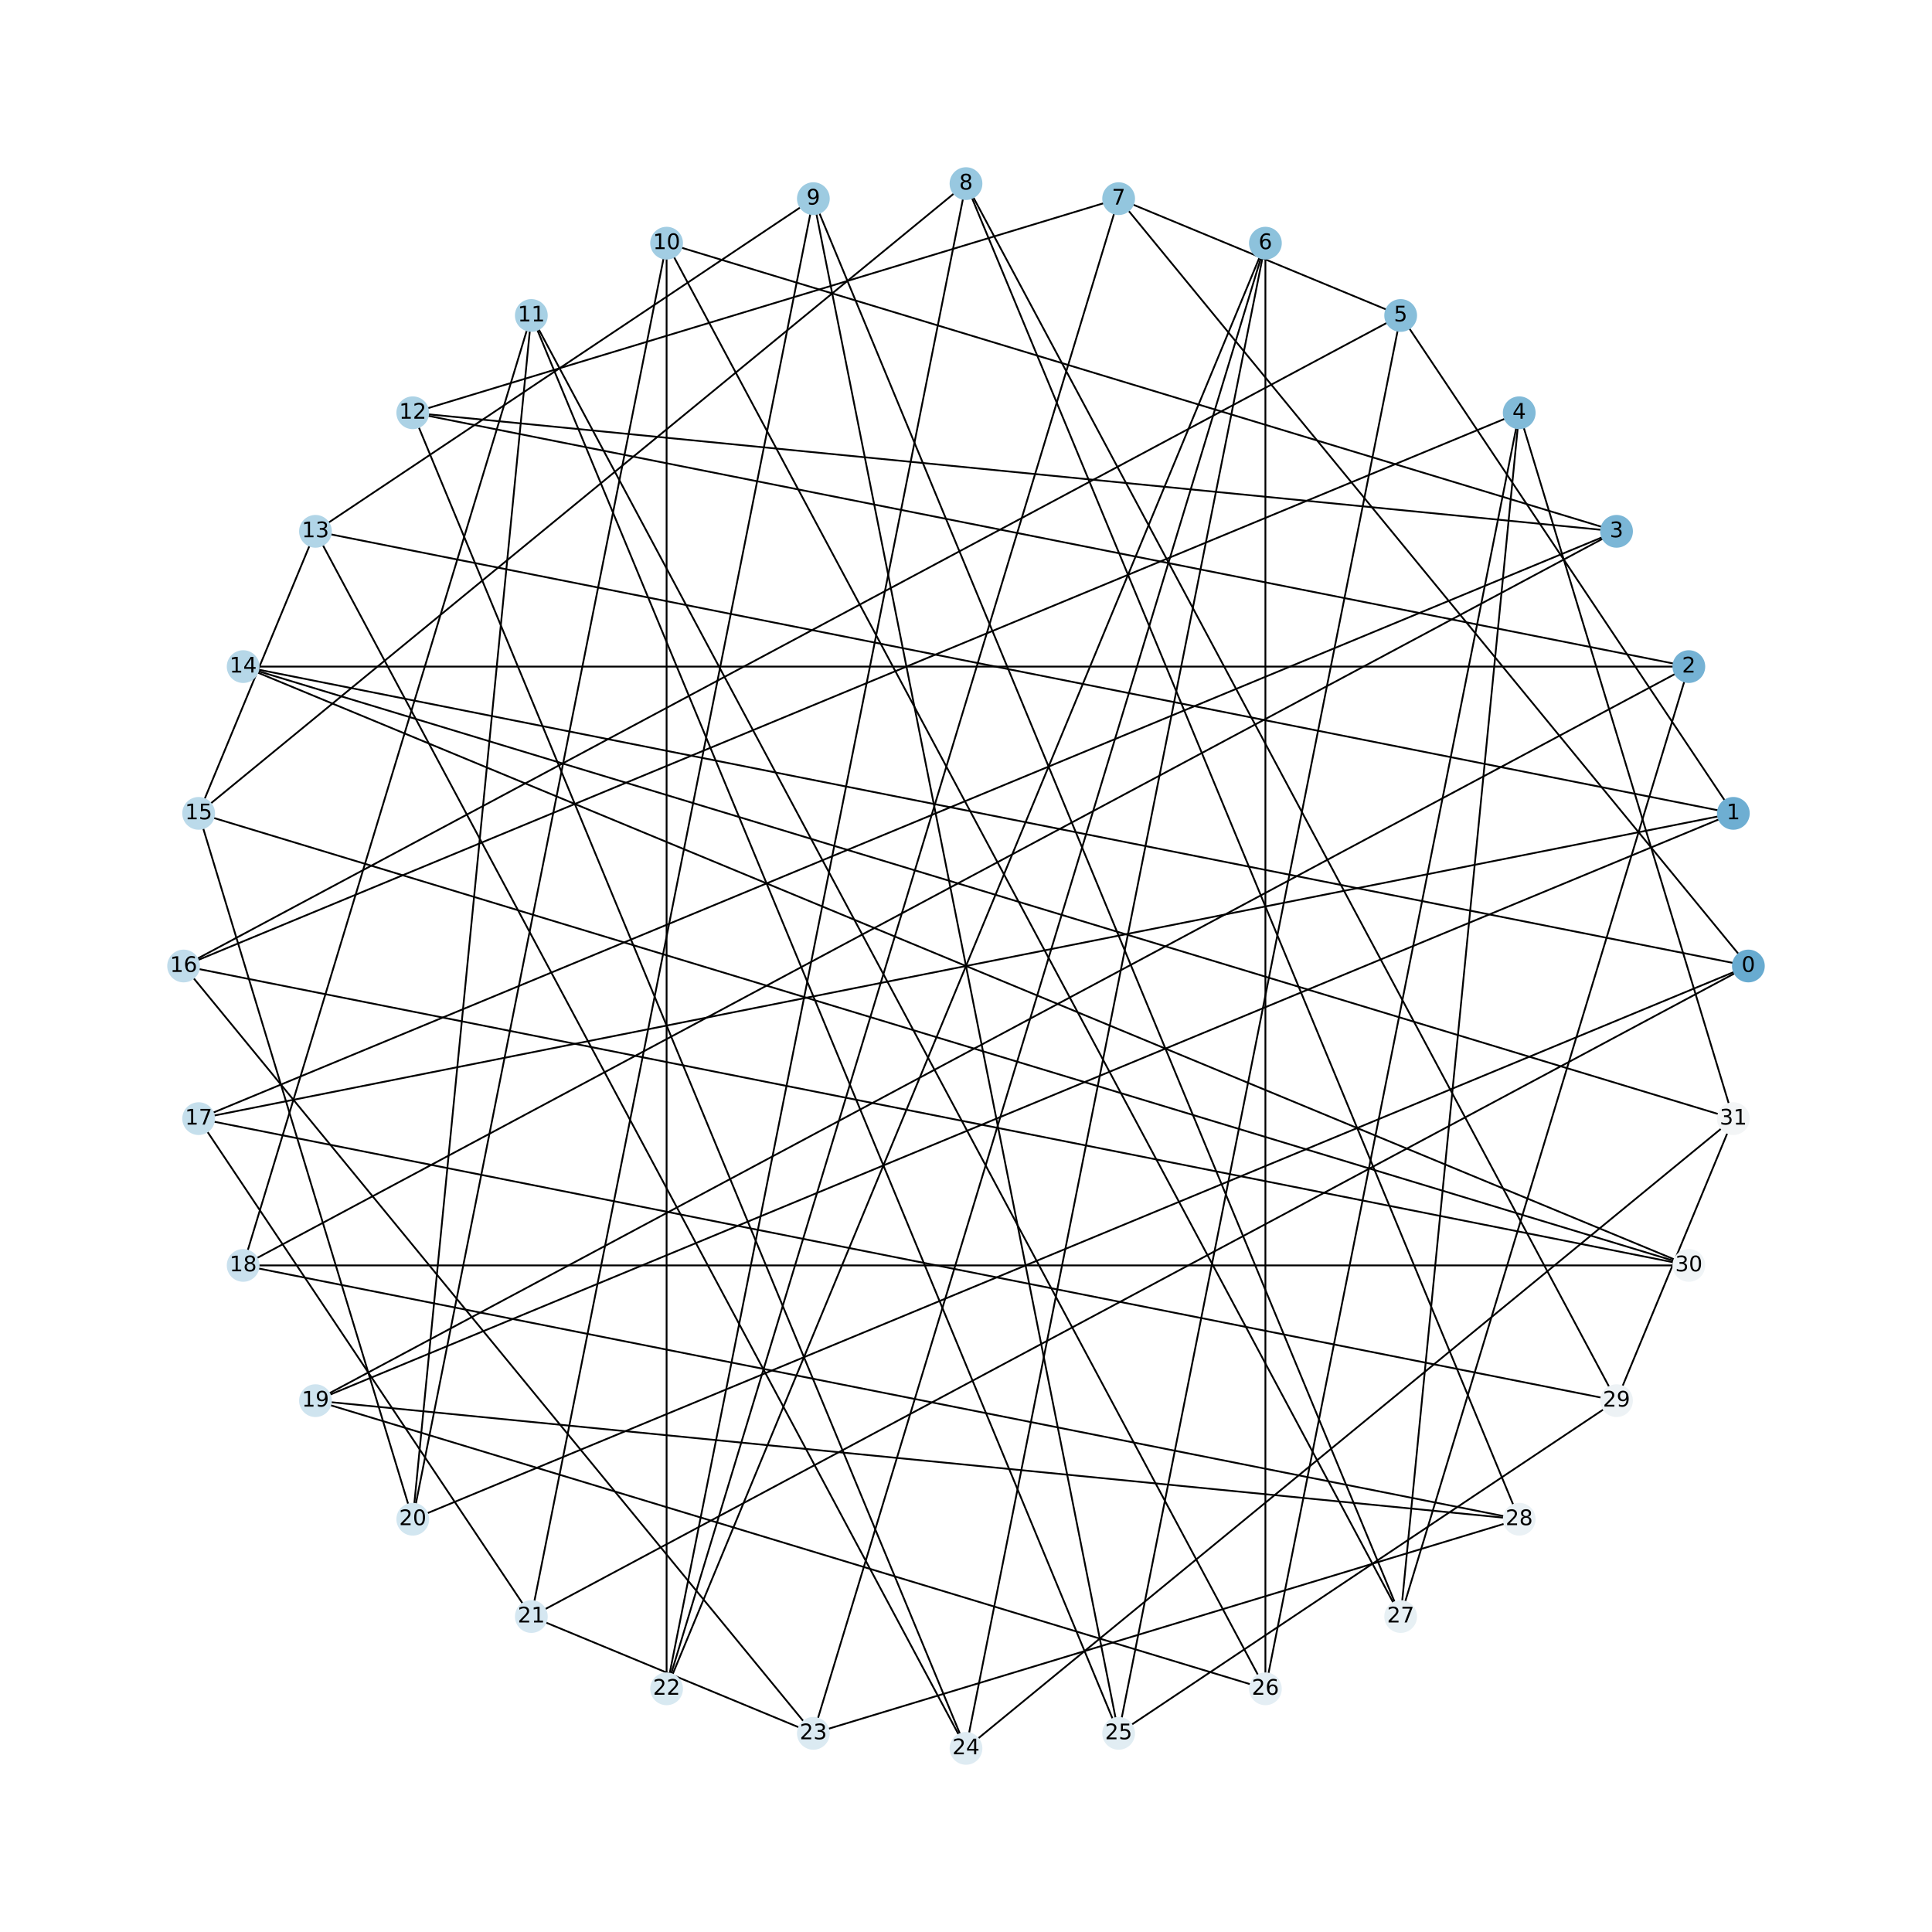
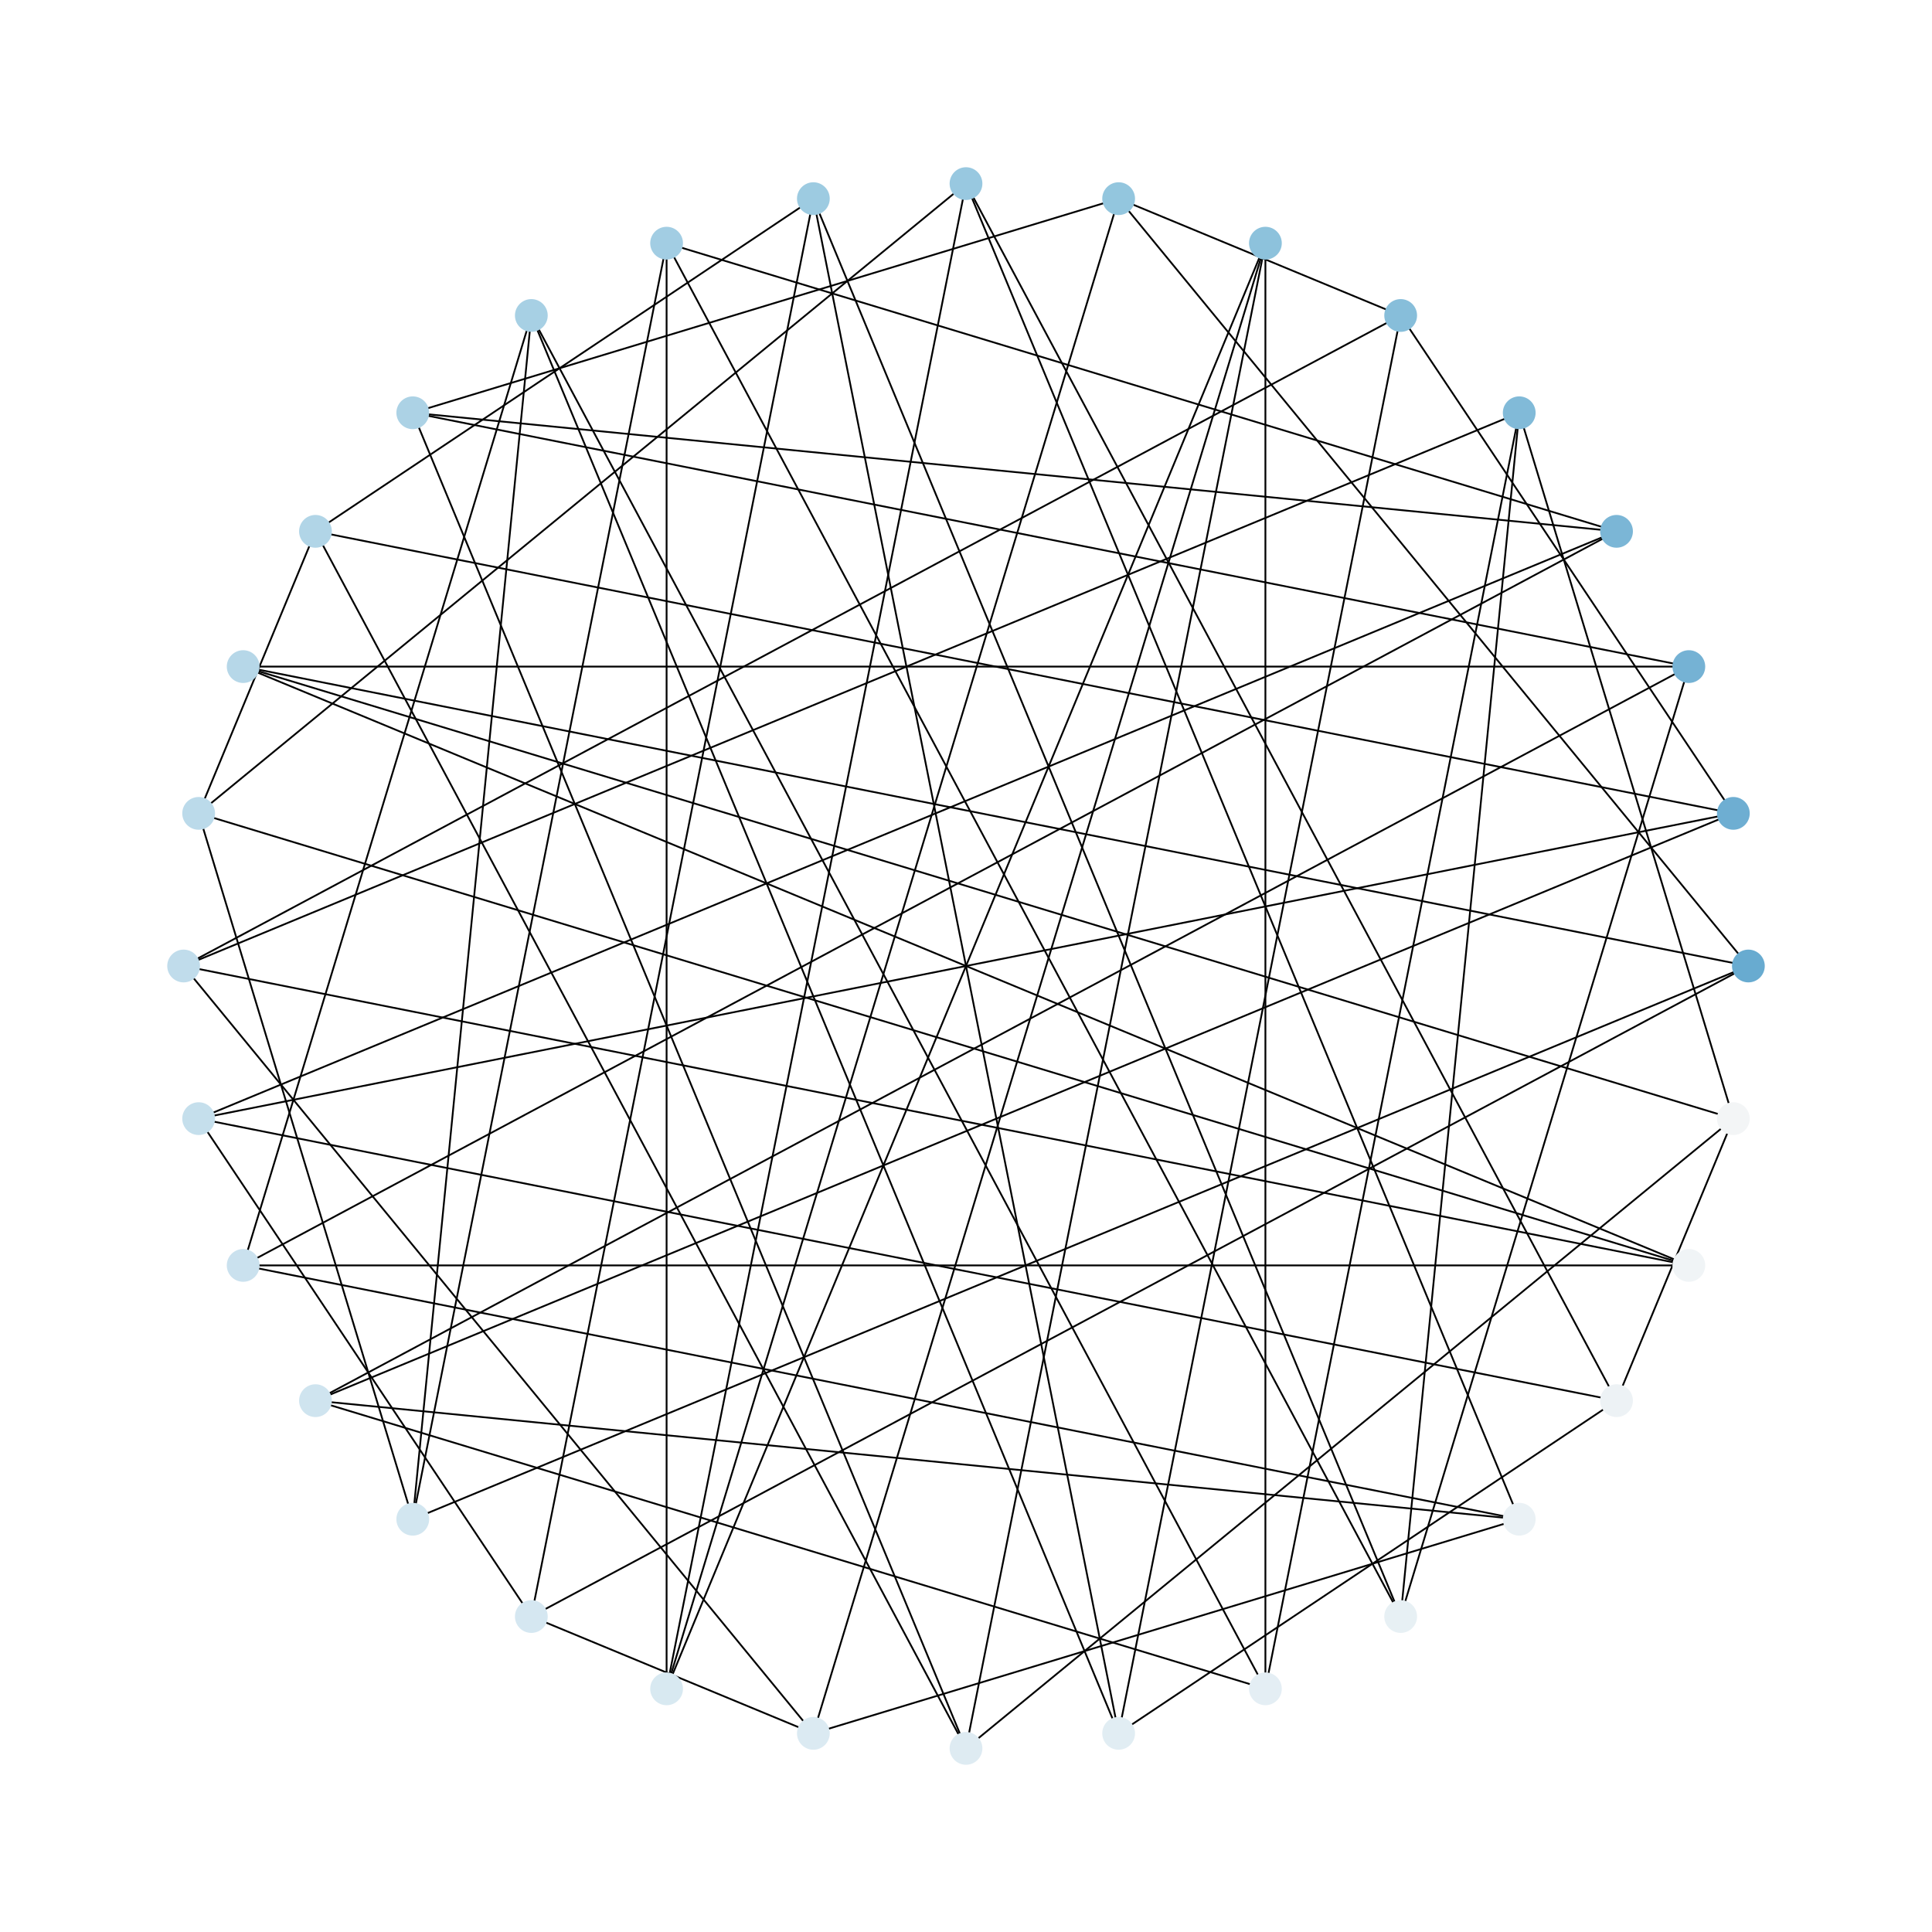
<svg xmlns="http://www.w3.org/2000/svg" xmlns:xlink="http://www.w3.org/1999/xlink" width="1080pt" height="1080pt" viewBox="0 0 1080 1080" version="1.1">
  <defs>
    <style type="text/css">*{stroke-linejoin: round; stroke-linecap: butt}</style>
  </defs>
  <g id="figure_1">
    <g id="patch_1">
      <path d="M 0 1080  L 1080 1080  L 1080 0  L 0 0  z " style="fill: #ffffff" />
    </g>
    <g id="axes_1">
      <g id="LineCollection_1">
-         <path d="M 977.355 540  L 297.018 903.648  " clip-path="url(#p4291815fac)" style="fill: none; stroke: #000000" />
-         <path d="M 977.355 540  L 135.936 372.631  " clip-path="url(#p4291815fac)" style="fill: none; stroke: #000000" />
-         <path d="M 977.355 540  L 625.324 111.048  " clip-path="url(#p4291815fac)" style="fill: none; stroke: #000000" />
-         <path d="M 977.355 540  L 230.743 849.257  " clip-path="url(#p4291815fac)" style="fill: none; stroke: #000000" />
-         <path d="M 297.018 903.648  L 454.676 111.048  " clip-path="url(#p4291815fac)" style="fill: none; stroke: #000000" />
-         <path d="M 297.018 903.648  L 111.048 625.324  " clip-path="url(#p4291815fac)" style="fill: none; stroke: #000000" />
-         <path d="M 297.018 903.648  L 454.676 968.952  " clip-path="url(#p4291815fac)" style="fill: none; stroke: #000000" />
-         <path d="M 135.936 372.631  L 944.064 372.631  " clip-path="url(#p4291815fac)" style="fill: none; stroke: #000000" />
-         <path d="M 135.936 372.631  L 944.064 707.369  " clip-path="url(#p4291815fac)" style="fill: none; stroke: #000000" />
-         <path d="M 135.936 372.631  L 968.952 625.324  " clip-path="url(#p4291815fac)" style="fill: none; stroke: #000000" />
-         <path d="M 625.324 111.048  L 782.982 176.352  " clip-path="url(#p4291815fac)" style="fill: none; stroke: #000000" />
-         <path d="M 625.324 111.048  L 372.631 944.064  " clip-path="url(#p4291815fac)" style="fill: none; stroke: #000000" />
-         <path d="M 625.324 111.048  L 230.743 230.743  " clip-path="url(#p4291815fac)" style="fill: none; stroke: #000000" />
-         <path d="M 230.743 849.257  L 372.631 135.936  " clip-path="url(#p4291815fac)" style="fill: none; stroke: #000000" />
-         <path d="M 230.743 849.257  L 297.018 176.352  " clip-path="url(#p4291815fac)" style="fill: none; stroke: #000000" />
-         <path d="M 230.743 849.257  L 111.048 454.676  " clip-path="url(#p4291815fac)" style="fill: none; stroke: #000000" />
-         <path d="M 968.952 454.676  L 111.048 625.324  " clip-path="url(#p4291815fac)" style="fill: none; stroke: #000000" />
-         <path d="M 968.952 454.676  L 782.982 176.352  " clip-path="url(#p4291815fac)" style="fill: none; stroke: #000000" />
-         <path d="M 968.952 454.676  L 176.352 297.018  " clip-path="url(#p4291815fac)" style="fill: none; stroke: #000000" />
-         <path d="M 968.952 454.676  L 176.352 782.982  " clip-path="url(#p4291815fac)" style="fill: none; stroke: #000000" />
-         <path d="M 111.048 625.324  L 903.648 297.018  " clip-path="url(#p4291815fac)" style="fill: none; stroke: #000000" />
-         <path d="M 111.048 625.324  L 903.648 782.982  " clip-path="url(#p4291815fac)" style="fill: none; stroke: #000000" />
-         <path d="M 782.982 176.352  L 625.324 968.952  " clip-path="url(#p4291815fac)" style="fill: none; stroke: #000000" />
-         <path d="M 782.982 176.352  L 102.645 540  " clip-path="url(#p4291815fac)" style="fill: none; stroke: #000000" />
-         <path d="M 176.352 297.018  L 454.676 111.048  " clip-path="url(#p4291815fac)" style="fill: none; stroke: #000000" />
-         <path d="M 176.352 297.018  L 540 977.355  " clip-path="url(#p4291815fac)" style="fill: none; stroke: #000000" />
-         <path d="M 176.352 297.018  L 111.048 454.676  " clip-path="url(#p4291815fac)" style="fill: none; stroke: #000000" />
-         <path d="M 176.352 782.982  L 944.064 372.631  " clip-path="url(#p4291815fac)" style="fill: none; stroke: #000000" />
-         <path d="M 176.352 782.982  L 849.257 849.257  " clip-path="url(#p4291815fac)" style="fill: none; stroke: #000000" />
-         <path d="M 176.352 782.982  L 707.369 944.064  " clip-path="url(#p4291815fac)" style="fill: none; stroke: #000000" />
-         <path d="M 944.064 372.631  L 230.743 230.743  " clip-path="url(#p4291815fac)" style="fill: none; stroke: #000000" />
-         <path d="M 944.064 372.631  L 782.982 903.648  " clip-path="url(#p4291815fac)" style="fill: none; stroke: #000000" />
-         <path d="M 230.743 230.743  L 903.648 297.018  " clip-path="url(#p4291815fac)" style="fill: none; stroke: #000000" />
-         <path d="M 230.743 230.743  L 540 977.355  " clip-path="url(#p4291815fac)" style="fill: none; stroke: #000000" />
-         <path d="M 782.982 903.648  L 849.257 230.743  " clip-path="url(#p4291815fac)" style="fill: none; stroke: #000000" />
-         <path d="M 782.982 903.648  L 454.676 111.048  " clip-path="url(#p4291815fac)" style="fill: none; stroke: #000000" />
-         <path d="M 782.982 903.648  L 372.631 135.936  " clip-path="url(#p4291815fac)" style="fill: none; stroke: #000000" />
-         <path d="M 903.648 297.018  L 135.936 707.369  " clip-path="url(#p4291815fac)" style="fill: none; stroke: #000000" />
-         <path d="M 903.648 297.018  L 372.631 135.936  " clip-path="url(#p4291815fac)" style="fill: none; stroke: #000000" />
-         <path d="M 135.936 707.369  L 297.018 176.352  " clip-path="url(#p4291815fac)" style="fill: none; stroke: #000000" />
-         <path d="M 135.936 707.369  L 849.257 849.257  " clip-path="url(#p4291815fac)" style="fill: none; stroke: #000000" />
-         <path d="M 135.936 707.369  L 944.064 707.369  " clip-path="url(#p4291815fac)" style="fill: none; stroke: #000000" />
-         <path d="M 372.631 135.936  L 372.631 944.064  " clip-path="url(#p4291815fac)" style="fill: none; stroke: #000000" />
-         <path d="M 849.257 230.743  L 102.645 540  " clip-path="url(#p4291815fac)" style="fill: none; stroke: #000000" />
-         <path d="M 849.257 230.743  L 968.952 625.324  " clip-path="url(#p4291815fac)" style="fill: none; stroke: #000000" />
-         <path d="M 849.257 230.743  L 707.369 944.064  " clip-path="url(#p4291815fac)" style="fill: none; stroke: #000000" />
-         <path d="M 102.645 540  L 944.064 707.369  " clip-path="url(#p4291815fac)" style="fill: none; stroke: #000000" />
-         <path d="M 102.645 540  L 454.676 968.952  " clip-path="url(#p4291815fac)" style="fill: none; stroke: #000000" />
-         <path d="M 968.952 625.324  L 540 977.355  " clip-path="url(#p4291815fac)" style="fill: none; stroke: #000000" />
-         <path d="M 968.952 625.324  L 903.648 782.982  " clip-path="url(#p4291815fac)" style="fill: none; stroke: #000000" />
-         <path d="M 707.369 944.064  L 707.369 135.936  " clip-path="url(#p4291815fac)" style="fill: none; stroke: #000000" />
-         <path d="M 707.369 944.064  L 297.018 176.352  " clip-path="url(#p4291815fac)" style="fill: none; stroke: #000000" />
-         <path d="M 625.324 968.952  L 454.676 111.048  " clip-path="url(#p4291815fac)" style="fill: none; stroke: #000000" />
-         <path d="M 625.324 968.952  L 297.018 176.352  " clip-path="url(#p4291815fac)" style="fill: none; stroke: #000000" />
-         <path d="M 625.324 968.952  L 903.648 782.982  " clip-path="url(#p4291815fac)" style="fill: none; stroke: #000000" />
-         <path d="M 707.369 135.936  L 372.631 944.064  " clip-path="url(#p4291815fac)" style="fill: none; stroke: #000000" />
-         <path d="M 707.369 135.936  L 540 977.355  " clip-path="url(#p4291815fac)" style="fill: none; stroke: #000000" />
-         <path d="M 707.369 135.936  L 454.676 968.952  " clip-path="url(#p4291815fac)" style="fill: none; stroke: #000000" />
-         <path d="M 372.631 944.064  L 540 102.645  " clip-path="url(#p4291815fac)" style="fill: none; stroke: #000000" />
-         <path d="M 454.676 968.952  L 849.257 849.257  " clip-path="url(#p4291815fac)" style="fill: none; stroke: #000000" />
-         <path d="M 540 102.645  L 903.648 782.982  " clip-path="url(#p4291815fac)" style="fill: none; stroke: #000000" />
-         <path d="M 540 102.645  L 111.048 454.676  " clip-path="url(#p4291815fac)" style="fill: none; stroke: #000000" />
-         <path d="M 540 102.645  L 849.257 849.257  " clip-path="url(#p4291815fac)" style="fill: none; stroke: #000000" />
-         <path d="M 111.048 454.676  L 944.064 707.369  " clip-path="url(#p4291815fac)" style="fill: none; stroke: #000000" />
+         <path d="M 977.355 540  L 297.018 903.648  " clip-path="url(#p1bcd8ec2e1)" style="fill: none; stroke: #000000" />
+         <path d="M 977.355 540  L 135.936 372.631  " clip-path="url(#p1bcd8ec2e1)" style="fill: none; stroke: #000000" />
+         <path d="M 977.355 540  L 625.324 111.048  " clip-path="url(#p1bcd8ec2e1)" style="fill: none; stroke: #000000" />
+         <path d="M 977.355 540  L 230.743 849.257  " clip-path="url(#p1bcd8ec2e1)" style="fill: none; stroke: #000000" />
+         <path d="M 297.018 903.648  L 454.676 111.048  " clip-path="url(#p1bcd8ec2e1)" style="fill: none; stroke: #000000" />
+         <path d="M 297.018 903.648  L 111.048 625.324  " clip-path="url(#p1bcd8ec2e1)" style="fill: none; stroke: #000000" />
+         <path d="M 297.018 903.648  L 454.676 968.952  " clip-path="url(#p1bcd8ec2e1)" style="fill: none; stroke: #000000" />
+         <path d="M 135.936 372.631  L 944.064 372.631  " clip-path="url(#p1bcd8ec2e1)" style="fill: none; stroke: #000000" />
+         <path d="M 135.936 372.631  L 944.064 707.369  " clip-path="url(#p1bcd8ec2e1)" style="fill: none; stroke: #000000" />
+         <path d="M 135.936 372.631  L 968.952 625.324  " clip-path="url(#p1bcd8ec2e1)" style="fill: none; stroke: #000000" />
+         <path d="M 625.324 111.048  L 782.982 176.352  " clip-path="url(#p1bcd8ec2e1)" style="fill: none; stroke: #000000" />
+         <path d="M 625.324 111.048  L 372.631 944.064  " clip-path="url(#p1bcd8ec2e1)" style="fill: none; stroke: #000000" />
+         <path d="M 625.324 111.048  L 230.743 230.743  " clip-path="url(#p1bcd8ec2e1)" style="fill: none; stroke: #000000" />
+         <path d="M 230.743 849.257  L 372.631 135.936  " clip-path="url(#p1bcd8ec2e1)" style="fill: none; stroke: #000000" />
+         <path d="M 230.743 849.257  L 297.018 176.352  " clip-path="url(#p1bcd8ec2e1)" style="fill: none; stroke: #000000" />
+         <path d="M 230.743 849.257  L 111.048 454.676  " clip-path="url(#p1bcd8ec2e1)" style="fill: none; stroke: #000000" />
+         <path d="M 968.952 454.676  L 111.048 625.324  " clip-path="url(#p1bcd8ec2e1)" style="fill: none; stroke: #000000" />
+         <path d="M 968.952 454.676  L 782.982 176.352  " clip-path="url(#p1bcd8ec2e1)" style="fill: none; stroke: #000000" />
+         <path d="M 968.952 454.676  L 176.352 297.018  " clip-path="url(#p1bcd8ec2e1)" style="fill: none; stroke: #000000" />
+         <path d="M 968.952 454.676  L 176.352 782.982  " clip-path="url(#p1bcd8ec2e1)" style="fill: none; stroke: #000000" />
+         <path d="M 111.048 625.324  L 903.648 297.018  " clip-path="url(#p1bcd8ec2e1)" style="fill: none; stroke: #000000" />
+         <path d="M 111.048 625.324  L 903.648 782.982  " clip-path="url(#p1bcd8ec2e1)" style="fill: none; stroke: #000000" />
+         <path d="M 782.982 176.352  L 625.324 968.952  " clip-path="url(#p1bcd8ec2e1)" style="fill: none; stroke: #000000" />
+         <path d="M 782.982 176.352  L 102.645 540  " clip-path="url(#p1bcd8ec2e1)" style="fill: none; stroke: #000000" />
+         <path d="M 176.352 297.018  L 454.676 111.048  " clip-path="url(#p1bcd8ec2e1)" style="fill: none; stroke: #000000" />
+         <path d="M 176.352 297.018  L 540 977.355  " clip-path="url(#p1bcd8ec2e1)" style="fill: none; stroke: #000000" />
+         <path d="M 176.352 297.018  L 111.048 454.676  " clip-path="url(#p1bcd8ec2e1)" style="fill: none; stroke: #000000" />
+         <path d="M 176.352 782.982  L 944.064 372.631  " clip-path="url(#p1bcd8ec2e1)" style="fill: none; stroke: #000000" />
+         <path d="M 176.352 782.982  L 849.257 849.257  " clip-path="url(#p1bcd8ec2e1)" style="fill: none; stroke: #000000" />
+         <path d="M 176.352 782.982  L 707.369 944.064  " clip-path="url(#p1bcd8ec2e1)" style="fill: none; stroke: #000000" />
+         <path d="M 944.064 372.631  L 230.743 230.743  " clip-path="url(#p1bcd8ec2e1)" style="fill: none; stroke: #000000" />
+         <path d="M 944.064 372.631  L 782.982 903.648  " clip-path="url(#p1bcd8ec2e1)" style="fill: none; stroke: #000000" />
+         <path d="M 230.743 230.743  L 903.648 297.018  " clip-path="url(#p1bcd8ec2e1)" style="fill: none; stroke: #000000" />
+         <path d="M 230.743 230.743  L 540 977.355  " clip-path="url(#p1bcd8ec2e1)" style="fill: none; stroke: #000000" />
+         <path d="M 782.982 903.648  L 849.257 230.743  " clip-path="url(#p1bcd8ec2e1)" style="fill: none; stroke: #000000" />
+         <path d="M 782.982 903.648  L 454.676 111.048  " clip-path="url(#p1bcd8ec2e1)" style="fill: none; stroke: #000000" />
+         <path d="M 782.982 903.648  L 372.631 135.936  " clip-path="url(#p1bcd8ec2e1)" style="fill: none; stroke: #000000" />
+         <path d="M 903.648 297.018  L 135.936 707.369  " clip-path="url(#p1bcd8ec2e1)" style="fill: none; stroke: #000000" />
+         <path d="M 903.648 297.018  L 372.631 135.936  " clip-path="url(#p1bcd8ec2e1)" style="fill: none; stroke: #000000" />
+         <path d="M 135.936 707.369  L 297.018 176.352  " clip-path="url(#p1bcd8ec2e1)" style="fill: none; stroke: #000000" />
+         <path d="M 135.936 707.369  L 849.257 849.257  " clip-path="url(#p1bcd8ec2e1)" style="fill: none; stroke: #000000" />
+         <path d="M 135.936 707.369  L 944.064 707.369  " clip-path="url(#p1bcd8ec2e1)" style="fill: none; stroke: #000000" />
+         <path d="M 372.631 135.936  L 372.631 944.064  " clip-path="url(#p1bcd8ec2e1)" style="fill: none; stroke: #000000" />
+         <path d="M 849.257 230.743  L 102.645 540  " clip-path="url(#p1bcd8ec2e1)" style="fill: none; stroke: #000000" />
+         <path d="M 849.257 230.743  L 968.952 625.324  " clip-path="url(#p1bcd8ec2e1)" style="fill: none; stroke: #000000" />
+         <path d="M 849.257 230.743  L 707.369 944.064  " clip-path="url(#p1bcd8ec2e1)" style="fill: none; stroke: #000000" />
+         <path d="M 102.645 540  L 944.064 707.369  " clip-path="url(#p1bcd8ec2e1)" style="fill: none; stroke: #000000" />
+         <path d="M 102.645 540  L 454.676 968.952  " clip-path="url(#p1bcd8ec2e1)" style="fill: none; stroke: #000000" />
+         <path d="M 968.952 625.324  L 540 977.355  " clip-path="url(#p1bcd8ec2e1)" style="fill: none; stroke: #000000" />
+         <path d="M 968.952 625.324  L 903.648 782.982  " clip-path="url(#p1bcd8ec2e1)" style="fill: none; stroke: #000000" />
+         <path d="M 707.369 944.064  L 707.369 135.936  " clip-path="url(#p1bcd8ec2e1)" style="fill: none; stroke: #000000" />
+         <path d="M 707.369 944.064  L 297.018 176.352  " clip-path="url(#p1bcd8ec2e1)" style="fill: none; stroke: #000000" />
+         <path d="M 625.324 968.952  L 454.676 111.048  " clip-path="url(#p1bcd8ec2e1)" style="fill: none; stroke: #000000" />
+         <path d="M 625.324 968.952  L 297.018 176.352  " clip-path="url(#p1bcd8ec2e1)" style="fill: none; stroke: #000000" />
+         <path d="M 625.324 968.952  L 903.648 782.982  " clip-path="url(#p1bcd8ec2e1)" style="fill: none; stroke: #000000" />
+         <path d="M 707.369 135.936  L 372.631 944.064  " clip-path="url(#p1bcd8ec2e1)" style="fill: none; stroke: #000000" />
+         <path d="M 707.369 135.936  L 540 977.355  " clip-path="url(#p1bcd8ec2e1)" style="fill: none; stroke: #000000" />
+         <path d="M 707.369 135.936  L 454.676 968.952  " clip-path="url(#p1bcd8ec2e1)" style="fill: none; stroke: #000000" />
+         <path d="M 372.631 944.064  L 540 102.645  " clip-path="url(#p1bcd8ec2e1)" style="fill: none; stroke: #000000" />
+         <path d="M 454.676 968.952  L 849.257 849.257  " clip-path="url(#p1bcd8ec2e1)" style="fill: none; stroke: #000000" />
+         <path d="M 540 102.645  L 903.648 782.982  " clip-path="url(#p1bcd8ec2e1)" style="fill: none; stroke: #000000" />
+         <path d="M 540 102.645  L 111.048 454.676  " clip-path="url(#p1bcd8ec2e1)" style="fill: none; stroke: #000000" />
+         <path d="M 540 102.645  L 849.257 849.257  " clip-path="url(#p1bcd8ec2e1)" style="fill: none; stroke: #000000" />
+         <path d="M 111.048 454.676  L 944.064 707.369  " clip-path="url(#p1bcd8ec2e1)" style="fill: none; stroke: #000000" />
      </g>
      <g id="PathCollection_1">
        <defs>
-           <path id="C0_0_5c22152823" d="M 0 8.66  C 2.297 8.66 4.5 7.748 6.124 6.124  C 7.748 4.5 8.66 2.297 8.66 -0  C 8.66 -2.297 7.748 -4.5 6.124 -6.124  C 4.5 -7.748 2.297 -8.66 0 -8.66  C -2.297 -8.66 -4.5 -7.748 -6.124 -6.124  C -7.748 -4.5 -8.66 -2.297 -8.66 0  C -8.66 2.297 -7.748 4.5 -6.124 6.124  C -4.5 7.748 -2.297 8.66 0 8.66  z " />
+           <path id="C0_0_a1b4373464" d="M 0 8.66  C 2.297 8.66 4.5 7.748 6.124 6.124  C 7.748 4.5 8.66 2.297 8.66 -0  C 8.66 -2.297 7.748 -4.5 6.124 -6.124  C 4.5 -7.748 2.297 -8.66 0 -8.66  C -2.297 -8.66 -4.5 -7.748 -6.124 -6.124  C -7.748 -4.5 -8.66 -2.297 -8.66 0  C -8.66 2.297 -7.748 4.5 -6.124 6.124  C -4.5 7.748 -2.297 8.66 0 8.66  z " />
        </defs>
-         <g clip-path="url(#p4291815fac)">
-           <use xlink:href="#C0_0_5c22152823" x="977.355" y="540" style="fill: #68abd0; stroke: #68abd0" />
+         <g clip-path="url(#p1bcd8ec2e1)">
+           <use xlink:href="#C0_0_a1b4373464" x="977.355" y="540" style="fill: #68abd0; stroke: #68abd0" />
        </g>
-         <g clip-path="url(#p4291815fac)">
-           <use xlink:href="#C0_0_5c22152823" x="297.018" y="903.648" style="fill: #d5e7f1; stroke: #d5e7f1" />
+         <g clip-path="url(#p1bcd8ec2e1)">
+           <use xlink:href="#C0_0_a1b4373464" x="297.018" y="903.648" style="fill: #d5e7f1; stroke: #d5e7f1" />
        </g>
-         <g clip-path="url(#p4291815fac)">
-           <use xlink:href="#C0_0_5c22152823" x="135.936" y="372.631" style="fill: #b6d7e8; stroke: #b6d7e8" />
+         <g clip-path="url(#p1bcd8ec2e1)">
+           <use xlink:href="#C0_0_a1b4373464" x="135.936" y="372.631" style="fill: #b6d7e8; stroke: #b6d7e8" />
        </g>
-         <g clip-path="url(#p4291815fac)">
-           <use xlink:href="#C0_0_5c22152823" x="625.324" y="111.048" style="fill: #93c6de; stroke: #93c6de" />
+         <g clip-path="url(#p1bcd8ec2e1)">
+           <use xlink:href="#C0_0_a1b4373464" x="625.324" y="111.048" style="fill: #93c6de; stroke: #93c6de" />
        </g>
-         <g clip-path="url(#p4291815fac)">
-           <use xlink:href="#C0_0_5c22152823" x="230.743" y="849.257" style="fill: #d2e6f0; stroke: #d2e6f0" />
+         <g clip-path="url(#p1bcd8ec2e1)">
+           <use xlink:href="#C0_0_a1b4373464" x="230.743" y="849.257" style="fill: #d2e6f0; stroke: #d2e6f0" />
        </g>
-         <g clip-path="url(#p4291815fac)">
-           <use xlink:href="#C0_0_5c22152823" x="968.952" y="454.676" style="fill: #6eaed2; stroke: #6eaed2" />
+         <g clip-path="url(#p1bcd8ec2e1)">
+           <use xlink:href="#C0_0_a1b4373464" x="968.952" y="454.676" style="fill: #6eaed2; stroke: #6eaed2" />
        </g>
-         <g clip-path="url(#p4291815fac)">
-           <use xlink:href="#C0_0_5c22152823" x="111.048" y="625.324" style="fill: #c5dfec; stroke: #c5dfec" />
+         <g clip-path="url(#p1bcd8ec2e1)">
+           <use xlink:href="#C0_0_a1b4373464" x="111.048" y="625.324" style="fill: #c5dfec; stroke: #c5dfec" />
        </g>
-         <g clip-path="url(#p4291815fac)">
-           <use xlink:href="#C0_0_5c22152823" x="782.982" y="176.352" style="fill: #87beda; stroke: #87beda" />
+         <g clip-path="url(#p1bcd8ec2e1)">
+           <use xlink:href="#C0_0_a1b4373464" x="782.982" y="176.352" style="fill: #87beda; stroke: #87beda" />
        </g>
-         <g clip-path="url(#p4291815fac)">
-           <use xlink:href="#C0_0_5c22152823" x="176.352" y="297.018" style="fill: #b1d5e7; stroke: #b1d5e7" />
+         <g clip-path="url(#p1bcd8ec2e1)">
+           <use xlink:href="#C0_0_a1b4373464" x="176.352" y="297.018" style="fill: #b1d5e7; stroke: #b1d5e7" />
        </g>
-         <g clip-path="url(#p4291815fac)">
-           <use xlink:href="#C0_0_5c22152823" x="176.352" y="782.982" style="fill: #cfe4ef; stroke: #cfe4ef" />
+         <g clip-path="url(#p1bcd8ec2e1)">
+           <use xlink:href="#C0_0_a1b4373464" x="176.352" y="782.982" style="fill: #cfe4ef; stroke: #cfe4ef" />
        </g>
-         <g clip-path="url(#p4291815fac)">
-           <use xlink:href="#C0_0_5c22152823" x="944.064" y="372.631" style="fill: #75b2d4; stroke: #75b2d4" />
+         <g clip-path="url(#p1bcd8ec2e1)">
+           <use xlink:href="#C0_0_a1b4373464" x="944.064" y="372.631" style="fill: #75b2d4; stroke: #75b2d4" />
        </g>
-         <g clip-path="url(#p4291815fac)">
-           <use xlink:href="#C0_0_5c22152823" x="230.743" y="230.743" style="fill: #acd2e5; stroke: #acd2e5" />
+         <g clip-path="url(#p1bcd8ec2e1)">
+           <use xlink:href="#C0_0_a1b4373464" x="230.743" y="230.743" style="fill: #acd2e5; stroke: #acd2e5" />
        </g>
-         <g clip-path="url(#p4291815fac)">
-           <use xlink:href="#C0_0_5c22152823" x="782.982" y="903.648" style="fill: #e7f0f4; stroke: #e7f0f4" />
+         <g clip-path="url(#p1bcd8ec2e1)">
+           <use xlink:href="#C0_0_a1b4373464" x="782.982" y="903.648" style="fill: #e7f0f4; stroke: #e7f0f4" />
        </g>
-         <g clip-path="url(#p4291815fac)">
-           <use xlink:href="#C0_0_5c22152823" x="903.648" y="297.018" style="fill: #7bb6d6; stroke: #7bb6d6" />
+         <g clip-path="url(#p1bcd8ec2e1)">
+           <use xlink:href="#C0_0_a1b4373464" x="903.648" y="297.018" style="fill: #7bb6d6; stroke: #7bb6d6" />
        </g>
-         <g clip-path="url(#p4291815fac)">
-           <use xlink:href="#C0_0_5c22152823" x="135.936" y="707.369" style="fill: #cae1ee; stroke: #cae1ee" />
+         <g clip-path="url(#p1bcd8ec2e1)">
+           <use xlink:href="#C0_0_a1b4373464" x="135.936" y="707.369" style="fill: #cae1ee; stroke: #cae1ee" />
        </g>
-         <g clip-path="url(#p4291815fac)">
-           <use xlink:href="#C0_0_5c22152823" x="372.631" y="135.936" style="fill: #a2cde3; stroke: #a2cde3" />
+         <g clip-path="url(#p1bcd8ec2e1)">
+           <use xlink:href="#C0_0_a1b4373464" x="372.631" y="135.936" style="fill: #a2cde3; stroke: #a2cde3" />
        </g>
-         <g clip-path="url(#p4291815fac)">
-           <use xlink:href="#C0_0_5c22152823" x="849.257" y="230.743" style="fill: #81bad8; stroke: #81bad8" />
+         <g clip-path="url(#p1bcd8ec2e1)">
+           <use xlink:href="#C0_0_a1b4373464" x="849.257" y="230.743" style="fill: #81bad8; stroke: #81bad8" />
        </g>
-         <g clip-path="url(#p4291815fac)">
-           <use xlink:href="#C0_0_5c22152823" x="102.645" y="540" style="fill: #c0dceb; stroke: #c0dceb" />
+         <g clip-path="url(#p1bcd8ec2e1)">
+           <use xlink:href="#C0_0_a1b4373464" x="102.645" y="540" style="fill: #c0dceb; stroke: #c0dceb" />
        </g>
-         <g clip-path="url(#p4291815fac)">
-           <use xlink:href="#C0_0_5c22152823" x="968.952" y="625.324" style="fill: #f3f5f6; stroke: #f3f5f6" />
+         <g clip-path="url(#p1bcd8ec2e1)">
+           <use xlink:href="#C0_0_a1b4373464" x="968.952" y="625.324" style="fill: #f3f5f6; stroke: #f3f5f6" />
        </g>
-         <g clip-path="url(#p4291815fac)">
-           <use xlink:href="#C0_0_5c22152823" x="707.369" y="944.064" style="fill: #e4eef4; stroke: #e4eef4" />
+         <g clip-path="url(#p1bcd8ec2e1)">
+           <use xlink:href="#C0_0_a1b4373464" x="707.369" y="944.064" style="fill: #e4eef4; stroke: #e4eef4" />
        </g>
-         <g clip-path="url(#p4291815fac)">
-           <use xlink:href="#C0_0_5c22152823" x="625.324" y="968.952" style="fill: #e1edf3; stroke: #e1edf3" />
+         <g clip-path="url(#p1bcd8ec2e1)">
+           <use xlink:href="#C0_0_a1b4373464" x="625.324" y="968.952" style="fill: #e1edf3; stroke: #e1edf3" />
        </g>
-         <g clip-path="url(#p4291815fac)">
-           <use xlink:href="#C0_0_5c22152823" x="707.369" y="135.936" style="fill: #8dc2dc; stroke: #8dc2dc" />
+         <g clip-path="url(#p1bcd8ec2e1)">
+           <use xlink:href="#C0_0_a1b4373464" x="707.369" y="135.936" style="fill: #8dc2dc; stroke: #8dc2dc" />
        </g>
-         <g clip-path="url(#p4291815fac)">
-           <use xlink:href="#C0_0_5c22152823" x="372.631" y="944.064" style="fill: #d8e9f1; stroke: #d8e9f1" />
+         <g clip-path="url(#p1bcd8ec2e1)">
+           <use xlink:href="#C0_0_a1b4373464" x="372.631" y="944.064" style="fill: #d8e9f1; stroke: #d8e9f1" />
        </g>
-         <g clip-path="url(#p4291815fac)">
-           <use xlink:href="#C0_0_5c22152823" x="540" y="977.355" style="fill: #deebf2; stroke: #deebf2" />
+         <g clip-path="url(#p1bcd8ec2e1)">
+           <use xlink:href="#C0_0_a1b4373464" x="540" y="977.355" style="fill: #deebf2; stroke: #deebf2" />
        </g>
-         <g clip-path="url(#p4291815fac)">
-           <use xlink:href="#C0_0_5c22152823" x="454.676" y="968.952" style="fill: #dbeaf2; stroke: #dbeaf2" />
+         <g clip-path="url(#p1bcd8ec2e1)">
+           <use xlink:href="#C0_0_a1b4373464" x="454.676" y="968.952" style="fill: #dbeaf2; stroke: #dbeaf2" />
        </g>
-         <g clip-path="url(#p4291815fac)">
-           <use xlink:href="#C0_0_5c22152823" x="540" y="102.645" style="fill: #98c8e0; stroke: #98c8e0" />
+         <g clip-path="url(#p1bcd8ec2e1)">
+           <use xlink:href="#C0_0_a1b4373464" x="540" y="102.645" style="fill: #98c8e0; stroke: #98c8e0" />
        </g>
-         <g clip-path="url(#p4291815fac)">
-           <use xlink:href="#C0_0_5c22152823" x="903.648" y="782.982" style="fill: #edf2f5; stroke: #edf2f5" />
+         <g clip-path="url(#p1bcd8ec2e1)">
+           <use xlink:href="#C0_0_a1b4373464" x="903.648" y="782.982" style="fill: #edf2f5; stroke: #edf2f5" />
        </g>
-         <g clip-path="url(#p4291815fac)">
-           <use xlink:href="#C0_0_5c22152823" x="111.048" y="454.676" style="fill: #bbdaea; stroke: #bbdaea" />
+         <g clip-path="url(#p1bcd8ec2e1)">
+           <use xlink:href="#C0_0_a1b4373464" x="111.048" y="454.676" style="fill: #bbdaea; stroke: #bbdaea" />
        </g>
-         <g clip-path="url(#p4291815fac)">
-           <use xlink:href="#C0_0_5c22152823" x="849.257" y="849.257" style="fill: #eaf1f5; stroke: #eaf1f5" />
+         <g clip-path="url(#p1bcd8ec2e1)">
+           <use xlink:href="#C0_0_a1b4373464" x="849.257" y="849.257" style="fill: #eaf1f5; stroke: #eaf1f5" />
        </g>
-         <g clip-path="url(#p4291815fac)">
-           <use xlink:href="#C0_0_5c22152823" x="454.676" y="111.048" style="fill: #9dcbe1; stroke: #9dcbe1" />
+         <g clip-path="url(#p1bcd8ec2e1)">
+           <use xlink:href="#C0_0_a1b4373464" x="454.676" y="111.048" style="fill: #9dcbe1; stroke: #9dcbe1" />
        </g>
-         <g clip-path="url(#p4291815fac)">
-           <use xlink:href="#C0_0_5c22152823" x="297.018" y="176.352" style="fill: #a7d0e4; stroke: #a7d0e4" />
+         <g clip-path="url(#p1bcd8ec2e1)">
+           <use xlink:href="#C0_0_a1b4373464" x="297.018" y="176.352" style="fill: #a7d0e4; stroke: #a7d0e4" />
        </g>
-         <g clip-path="url(#p4291815fac)">
-           <use xlink:href="#C0_0_5c22152823" x="944.064" y="707.369" style="fill: #f0f4f6; stroke: #f0f4f6" />
-         </g>
-       </g>
-       <g id="text_1">
-         <g clip-path="url(#p4291815fac)">
-           <g transform="translate(973.5379 543.3112)scale(0.12 -0.12)">
-             <defs>
-               <path id="DejaVuSans-30" d="M 2034 4250  Q 1547 4250 1301 3770  Q 1056 3291 1056 2328  Q 1056 1369 1301 889  Q 1547 409 2034 409  Q 2525 409 2770 889  Q 3016 1369 3016 2328  Q 3016 3291 2770 3770  Q 2525 4250 2034 4250  z M 2034 4750  Q 2819 4750 3233 4129  Q 3647 3509 3647 2328  Q 3647 1150 3233 529  Q 2819 -91 2034 -91  Q 1250 -91 836 529  Q 422 1150 422 2328  Q 422 3509 836 4129  Q 1250 4750 2034 4750  z " transform="scale(0.015625)" />
-             </defs>
-             <use xlink:href="#DejaVuSans-30" />
-           </g>
-         </g>
-       </g>
-       <g id="text_2">
-         <g clip-path="url(#p4291815fac)">
-           <g transform="translate(289.3833 906.9589)scale(0.12 -0.12)">
-             <defs>
-               <path id="DejaVuSans-32" d="M 1228 531  L 3431 531  L 3431 0  L 469 0  L 469 531  Q 828 903 1448 1529  Q 2069 2156 2228 2338  Q 2531 2678 2651 2914  Q 2772 3150 2772 3378  Q 2772 3750 2511 3984  Q 2250 4219 1831 4219  Q 1534 4219 1204 4116  Q 875 4013 500 3803  L 500 4441  Q 881 4594 1212 4672  Q 1544 4750 1819 4750  Q 2544 4750 2975 4387  Q 3406 4025 3406 3419  Q 3406 3131 3298 2873  Q 3191 2616 2906 2266  Q 2828 2175 2409 1742  Q 1991 1309 1228 531  z " transform="scale(0.015625)" />
-               <path id="DejaVuSans-31" d="M 794 531  L 1825 531  L 1825 4091  L 703 3866  L 703 4441  L 1819 4666  L 2450 4666  L 2450 531  L 3481 531  L 3481 0  L 794 0  L 794 531  z " transform="scale(0.015625)" />
-             </defs>
-             <use xlink:href="#DejaVuSans-32" />
-             <use xlink:href="#DejaVuSans-31" x="63.623" />
-           </g>
-         </g>
-       </g>
-       <g id="text_3">
-         <g clip-path="url(#p4291815fac)">
-           <g transform="translate(128.3013 375.9426)scale(0.12 -0.12)">
-             <defs>
-               <path id="DejaVuSans-34" d="M 2419 4116  L 825 1625  L 2419 1625  L 2419 4116  z M 2253 4666  L 3047 4666  L 3047 1625  L 3713 1625  L 3713 1100  L 3047 1100  L 3047 0  L 2419 0  L 2419 1100  L 313 1100  L 313 1709  L 2253 4666  z " transform="scale(0.015625)" />
-             </defs>
-             <use xlink:href="#DejaVuSans-31" />
-             <use xlink:href="#DejaVuSans-34" x="63.623" />
-           </g>
-         </g>
-       </g>
-       <g id="text_4">
-         <g clip-path="url(#p4291815fac)">
-           <g transform="translate(621.5063 114.3596)scale(0.12 -0.12)">
-             <defs>
-               <path id="DejaVuSans-37" d="M 525 4666  L 3525 4666  L 3525 4397  L 1831 0  L 1172 0  L 2766 4134  L 525 4134  L 525 4666  z " transform="scale(0.015625)" />
-             </defs>
-             <use xlink:href="#DejaVuSans-37" />
-           </g>
-         </g>
-       </g>
-       <g id="text_5">
-         <g clip-path="url(#p4291815fac)">
-           <g transform="translate(223.108 852.5682)scale(0.12 -0.12)">
-             <use xlink:href="#DejaVuSans-32" />
-             <use xlink:href="#DejaVuSans-30" x="63.623" />
-           </g>
-         </g>
-       </g>
-       <g id="text_6">
-         <g clip-path="url(#p4291815fac)">
-           <g transform="translate(965.1342 457.9874)scale(0.12 -0.12)">
-             <use xlink:href="#DejaVuSans-31" />
-           </g>
-         </g>
-       </g>
-       <g id="text_7">
-         <g clip-path="url(#p4291815fac)">
-           <g transform="translate(103.4133 628.635)scale(0.12 -0.12)">
-             <use xlink:href="#DejaVuSans-31" />
-             <use xlink:href="#DejaVuSans-37" x="63.623" />
-           </g>
-         </g>
-       </g>
-       <g id="text_8">
-         <g clip-path="url(#p4291815fac)">
-           <g transform="translate(779.1641 179.6636)scale(0.12 -0.12)">
-             <defs>
-               <path id="DejaVuSans-35" d="M 691 4666  L 3169 4666  L 3169 4134  L 1269 4134  L 1269 2991  Q 1406 3038 1543 3061  Q 1681 3084 1819 3084  Q 2600 3084 3056 2656  Q 3513 2228 3513 1497  Q 3513 744 3044 326  Q 2575 -91 1722 -91  Q 1428 -91 1123 -41  Q 819 9 494 109  L 494 744  Q 775 591 1075 516  Q 1375 441 1709 441  Q 2250 441 2565 725  Q 2881 1009 2881 1497  Q 2881 1984 2565 2268  Q 2250 2553 1709 2553  Q 1456 2553 1204 2497  Q 953 2441 691 2322  L 691 4666  z " transform="scale(0.015625)" />
-             </defs>
-             <use xlink:href="#DejaVuSans-35" />
-           </g>
-         </g>
-       </g>
-       <g id="text_9">
-         <g clip-path="url(#p4291815fac)">
-           <g transform="translate(168.7173 300.3296)scale(0.12 -0.12)">
-             <defs>
-               <path id="DejaVuSans-33" d="M 2597 2516  Q 3050 2419 3304 2112  Q 3559 1806 3559 1356  Q 3559 666 3084 287  Q 2609 -91 1734 -91  Q 1441 -91 1130 -33  Q 819 25 488 141  L 488 750  Q 750 597 1062 519  Q 1375 441 1716 441  Q 2309 441 2620 675  Q 2931 909 2931 1356  Q 2931 1769 2642 2001  Q 2353 2234 1838 2234  L 1294 2234  L 1294 2753  L 1863 2753  Q 2328 2753 2575 2939  Q 2822 3125 2822 3475  Q 2822 3834 2567 4026  Q 2313 4219 1838 4219  Q 1578 4219 1281 4162  Q 984 4106 628 3988  L 628 4550  Q 988 4650 1302 4700  Q 1616 4750 1894 4750  Q 2613 4750 3031 4423  Q 3450 4097 3450 3541  Q 3450 3153 3228 2886  Q 3006 2619 2597 2516  z " transform="scale(0.015625)" />
-             </defs>
-             <use xlink:href="#DejaVuSans-31" />
-             <use xlink:href="#DejaVuSans-33" x="63.623" />
-           </g>
-         </g>
-       </g>
-       <g id="text_10">
-         <g clip-path="url(#p4291815fac)">
-           <g transform="translate(168.7173 786.2929)scale(0.12 -0.12)">
-             <defs>
-               <path id="DejaVuSans-39" d="M 703 97  L 703 672  Q 941 559 1184 500  Q 1428 441 1663 441  Q 2288 441 2617 861  Q 2947 1281 2994 2138  Q 2813 1869 2534 1725  Q 2256 1581 1919 1581  Q 1219 1581 811 2004  Q 403 2428 403 3163  Q 403 3881 828 4315  Q 1253 4750 1959 4750  Q 2769 4750 3195 4129  Q 3622 3509 3622 2328  Q 3622 1225 3098 567  Q 2575 -91 1691 -91  Q 1453 -91 1209 -44  Q 966 3 703 97  z M 1959 2075  Q 2384 2075 2632 2365  Q 2881 2656 2881 3163  Q 2881 3666 2632 3958  Q 2384 4250 1959 4250  Q 1534 4250 1286 3958  Q 1038 3666 1038 3163  Q 1038 2656 1286 2365  Q 1534 2075 1959 2075  z " transform="scale(0.015625)" />
-             </defs>
-             <use xlink:href="#DejaVuSans-31" />
-             <use xlink:href="#DejaVuSans-39" x="63.623" />
-           </g>
-         </g>
-       </g>
-       <g id="text_11">
-         <g clip-path="url(#p4291815fac)">
-           <g transform="translate(940.2462 375.9426)scale(0.12 -0.12)">
-             <use xlink:href="#DejaVuSans-32" />
-           </g>
-         </g>
-       </g>
-       <g id="text_12">
-         <g clip-path="url(#p4291815fac)">
-           <g transform="translate(223.1081 234.0543)scale(0.12 -0.12)">
-             <use xlink:href="#DejaVuSans-31" />
-             <use xlink:href="#DejaVuSans-32" x="63.623" />
-           </g>
-         </g>
-       </g>
-       <g id="text_13">
-         <g clip-path="url(#p4291815fac)">
-           <g transform="translate(775.3465 906.959)scale(0.12 -0.12)">
-             <use xlink:href="#DejaVuSans-32" />
-             <use xlink:href="#DejaVuSans-37" x="63.623" />
-           </g>
-         </g>
-       </g>
-       <g id="text_14">
-         <g clip-path="url(#p4291815fac)">
-           <g transform="translate(899.8302 300.3296)scale(0.12 -0.12)">
-             <use xlink:href="#DejaVuSans-33" />
-           </g>
-         </g>
-       </g>
-       <g id="text_15">
-         <g clip-path="url(#p4291815fac)">
-           <g transform="translate(128.3013 710.6799)scale(0.12 -0.12)">
-             <defs>
-               <path id="DejaVuSans-38" d="M 2034 2216  Q 1584 2216 1326 1975  Q 1069 1734 1069 1313  Q 1069 891 1326 650  Q 1584 409 2034 409  Q 2484 409 2743 651  Q 3003 894 3003 1313  Q 3003 1734 2745 1975  Q 2488 2216 2034 2216  z M 1403 2484  Q 997 2584 770 2862  Q 544 3141 544 3541  Q 544 4100 942 4425  Q 1341 4750 2034 4750  Q 2731 4750 3128 4425  Q 3525 4100 3525 3541  Q 3525 3141 3298 2862  Q 3072 2584 2669 2484  Q 3125 2378 3379 2068  Q 3634 1759 3634 1313  Q 3634 634 3220 271  Q 2806 -91 2034 -91  Q 1263 -91 848 271  Q 434 634 434 1313  Q 434 1759 690 2068  Q 947 2378 1403 2484  z M 1172 3481  Q 1172 3119 1398 2916  Q 1625 2713 2034 2713  Q 2441 2713 2670 2916  Q 2900 3119 2900 3481  Q 2900 3844 2670 4047  Q 2441 4250 2034 4250  Q 1625 4250 1398 4047  Q 1172 3844 1172 3481  z " transform="scale(0.015625)" />
-             </defs>
-             <use xlink:href="#DejaVuSans-31" />
-             <use xlink:href="#DejaVuSans-38" x="63.623" />
-           </g>
-         </g>
-       </g>
-       <g id="text_16">
-         <g clip-path="url(#p4291815fac)">
-           <g transform="translate(364.9964 139.2476)scale(0.12 -0.12)">
-             <use xlink:href="#DejaVuSans-31" />
-             <use xlink:href="#DejaVuSans-30" x="63.623" />
-           </g>
-         </g>
-       </g>
-       <g id="text_17">
-         <g clip-path="url(#p4291815fac)">
-           <g transform="translate(845.4394 234.0543)scale(0.12 -0.12)">
-             <use xlink:href="#DejaVuSans-34" />
-           </g>
-         </g>
-       </g>
-       <g id="text_18">
-         <g clip-path="url(#p4291815fac)">
-           <g transform="translate(95.00963 543.3113)scale(0.12 -0.12)">
-             <defs>
-               <path id="DejaVuSans-36" d="M 2113 2584  Q 1688 2584 1439 2293  Q 1191 2003 1191 1497  Q 1191 994 1439 701  Q 1688 409 2113 409  Q 2538 409 2786 701  Q 3034 994 3034 1497  Q 3034 2003 2786 2293  Q 2538 2584 2113 2584  z M 3366 4563  L 3366 3988  Q 3128 4100 2886 4159  Q 2644 4219 2406 4219  Q 1781 4219 1451 3797  Q 1122 3375 1075 2522  Q 1259 2794 1537 2939  Q 1816 3084 2150 3084  Q 2853 3084 3261 2657  Q 3669 2231 3669 1497  Q 3669 778 3244 343  Q 2819 -91 2113 -91  Q 1303 -91 875 529  Q 447 1150 447 2328  Q 447 3434 972 4092  Q 1497 4750 2381 4750  Q 2619 4750 2861 4703  Q 3103 4656 3366 4563  z " transform="scale(0.015625)" />
-             </defs>
-             <use xlink:href="#DejaVuSans-31" />
-             <use xlink:href="#DejaVuSans-36" x="63.623" />
-           </g>
-         </g>
-       </g>
-       <g id="text_19">
-         <g clip-path="url(#p4291815fac)">
-           <g transform="translate(961.3167 628.635)scale(0.12 -0.12)">
-             <use xlink:href="#DejaVuSans-33" />
-             <use xlink:href="#DejaVuSans-31" x="63.623" />
-           </g>
-         </g>
-       </g>
-       <g id="text_20">
-         <g clip-path="url(#p4291815fac)">
-           <g transform="translate(699.7337 947.3749)scale(0.12 -0.12)">
-             <use xlink:href="#DejaVuSans-32" />
-             <use xlink:href="#DejaVuSans-36" x="63.623" />
-           </g>
-         </g>
-       </g>
-       <g id="text_21">
-         <g clip-path="url(#p4291815fac)">
-           <g transform="translate(617.6888 972.2629)scale(0.12 -0.12)">
-             <use xlink:href="#DejaVuSans-32" />
-             <use xlink:href="#DejaVuSans-35" x="63.623" />
-           </g>
-         </g>
-       </g>
-       <g id="text_22">
-         <g clip-path="url(#p4291815fac)">
-           <g transform="translate(703.5512 139.2476)scale(0.12 -0.12)">
-             <use xlink:href="#DejaVuSans-36" />
-           </g>
-         </g>
-       </g>
-       <g id="text_23">
-         <g clip-path="url(#p4291815fac)">
-           <g transform="translate(364.9963 947.3749)scale(0.12 -0.12)">
-             <use xlink:href="#DejaVuSans-32" />
-             <use xlink:href="#DejaVuSans-32" x="63.623" />
-           </g>
-         </g>
-       </g>
-       <g id="text_24">
-         <g clip-path="url(#p4291815fac)">
-           <g transform="translate(532.365 980.6666)scale(0.12 -0.12)">
-             <use xlink:href="#DejaVuSans-32" />
-             <use xlink:href="#DejaVuSans-34" x="63.623" />
-           </g>
-         </g>
-       </g>
-       <g id="text_25">
-         <g clip-path="url(#p4291815fac)">
-           <g transform="translate(447.0412 972.2629)scale(0.12 -0.12)">
-             <use xlink:href="#DejaVuSans-32" />
-             <use xlink:href="#DejaVuSans-33" x="63.623" />
-           </g>
-         </g>
-       </g>
-       <g id="text_26">
-         <g clip-path="url(#p4291815fac)">
-           <g transform="translate(536.1825 105.9559)scale(0.12 -0.12)">
-             <use xlink:href="#DejaVuSans-38" />
-           </g>
-         </g>
-       </g>
-       <g id="text_27">
-         <g clip-path="url(#p4291815fac)">
-           <g transform="translate(896.0127 786.2929)scale(0.12 -0.12)">
-             <use xlink:href="#DejaVuSans-32" />
-             <use xlink:href="#DejaVuSans-39" x="63.623" />
-           </g>
-         </g>
-       </g>
-       <g id="text_28">
-         <g clip-path="url(#p4291815fac)">
-           <g transform="translate(103.4133 457.9875)scale(0.12 -0.12)">
-             <use xlink:href="#DejaVuSans-31" />
-             <use xlink:href="#DejaVuSans-35" x="63.623" />
-           </g>
-         </g>
-       </g>
-       <g id="text_29">
-         <g clip-path="url(#p4291815fac)">
-           <g transform="translate(841.6219 852.5682)scale(0.12 -0.12)">
-             <use xlink:href="#DejaVuSans-32" />
-             <use xlink:href="#DejaVuSans-38" x="63.623" />
-           </g>
-         </g>
-       </g>
-       <g id="text_30">
-         <g clip-path="url(#p4291815fac)">
-           <g transform="translate(450.8587 114.3596)scale(0.12 -0.12)">
-             <use xlink:href="#DejaVuSans-39" />
-           </g>
-         </g>
-       </g>
-       <g id="text_31">
-         <g clip-path="url(#p4291815fac)">
-           <g transform="translate(289.3834 179.6635)scale(0.12 -0.12)">
-             <use xlink:href="#DejaVuSans-31" />
-             <use xlink:href="#DejaVuSans-31" x="63.623" />
-           </g>
-         </g>
-       </g>
-       <g id="text_32">
-         <g clip-path="url(#p4291815fac)">
-           <g transform="translate(936.4287 710.6799)scale(0.12 -0.12)">
-             <use xlink:href="#DejaVuSans-33" />
-             <use xlink:href="#DejaVuSans-30" x="63.623" />
-           </g>
+         <g clip-path="url(#p1bcd8ec2e1)">
+           <use xlink:href="#C0_0_a1b4373464" x="944.064" y="707.369" style="fill: #f0f4f6; stroke: #f0f4f6" />
        </g>
      </g>
    </g>
  </g>
  <defs>
-     <clipPath id="p4291815fac">
+     <clipPath id="p1bcd8ec2e1">
      <rect x="10.8" y="10.8" width="1058.4" height="1058.4" />
    </clipPath>
  </defs>
</svg>
